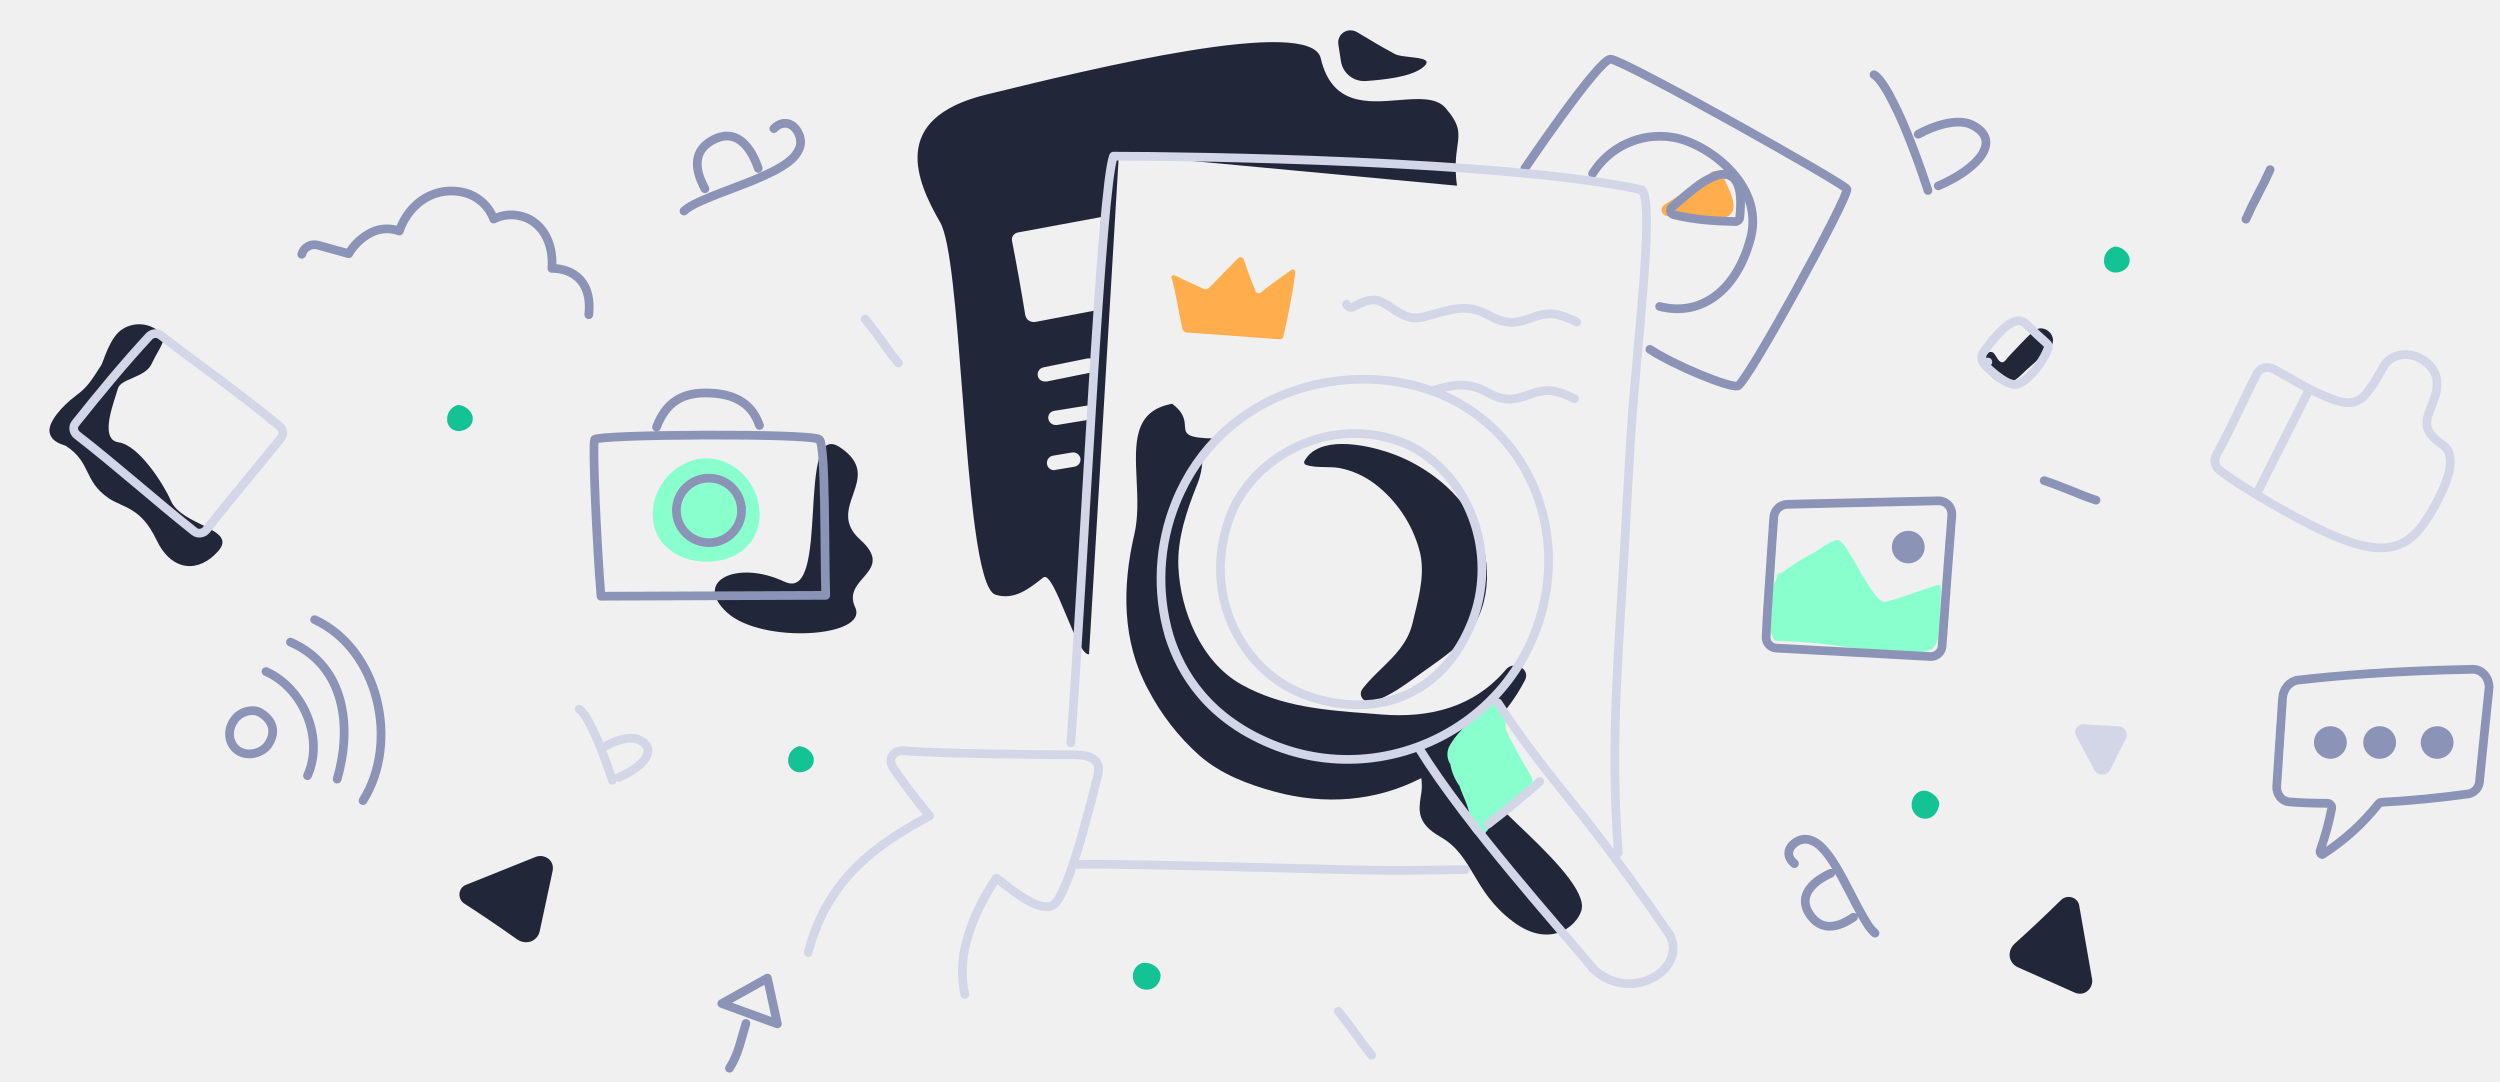
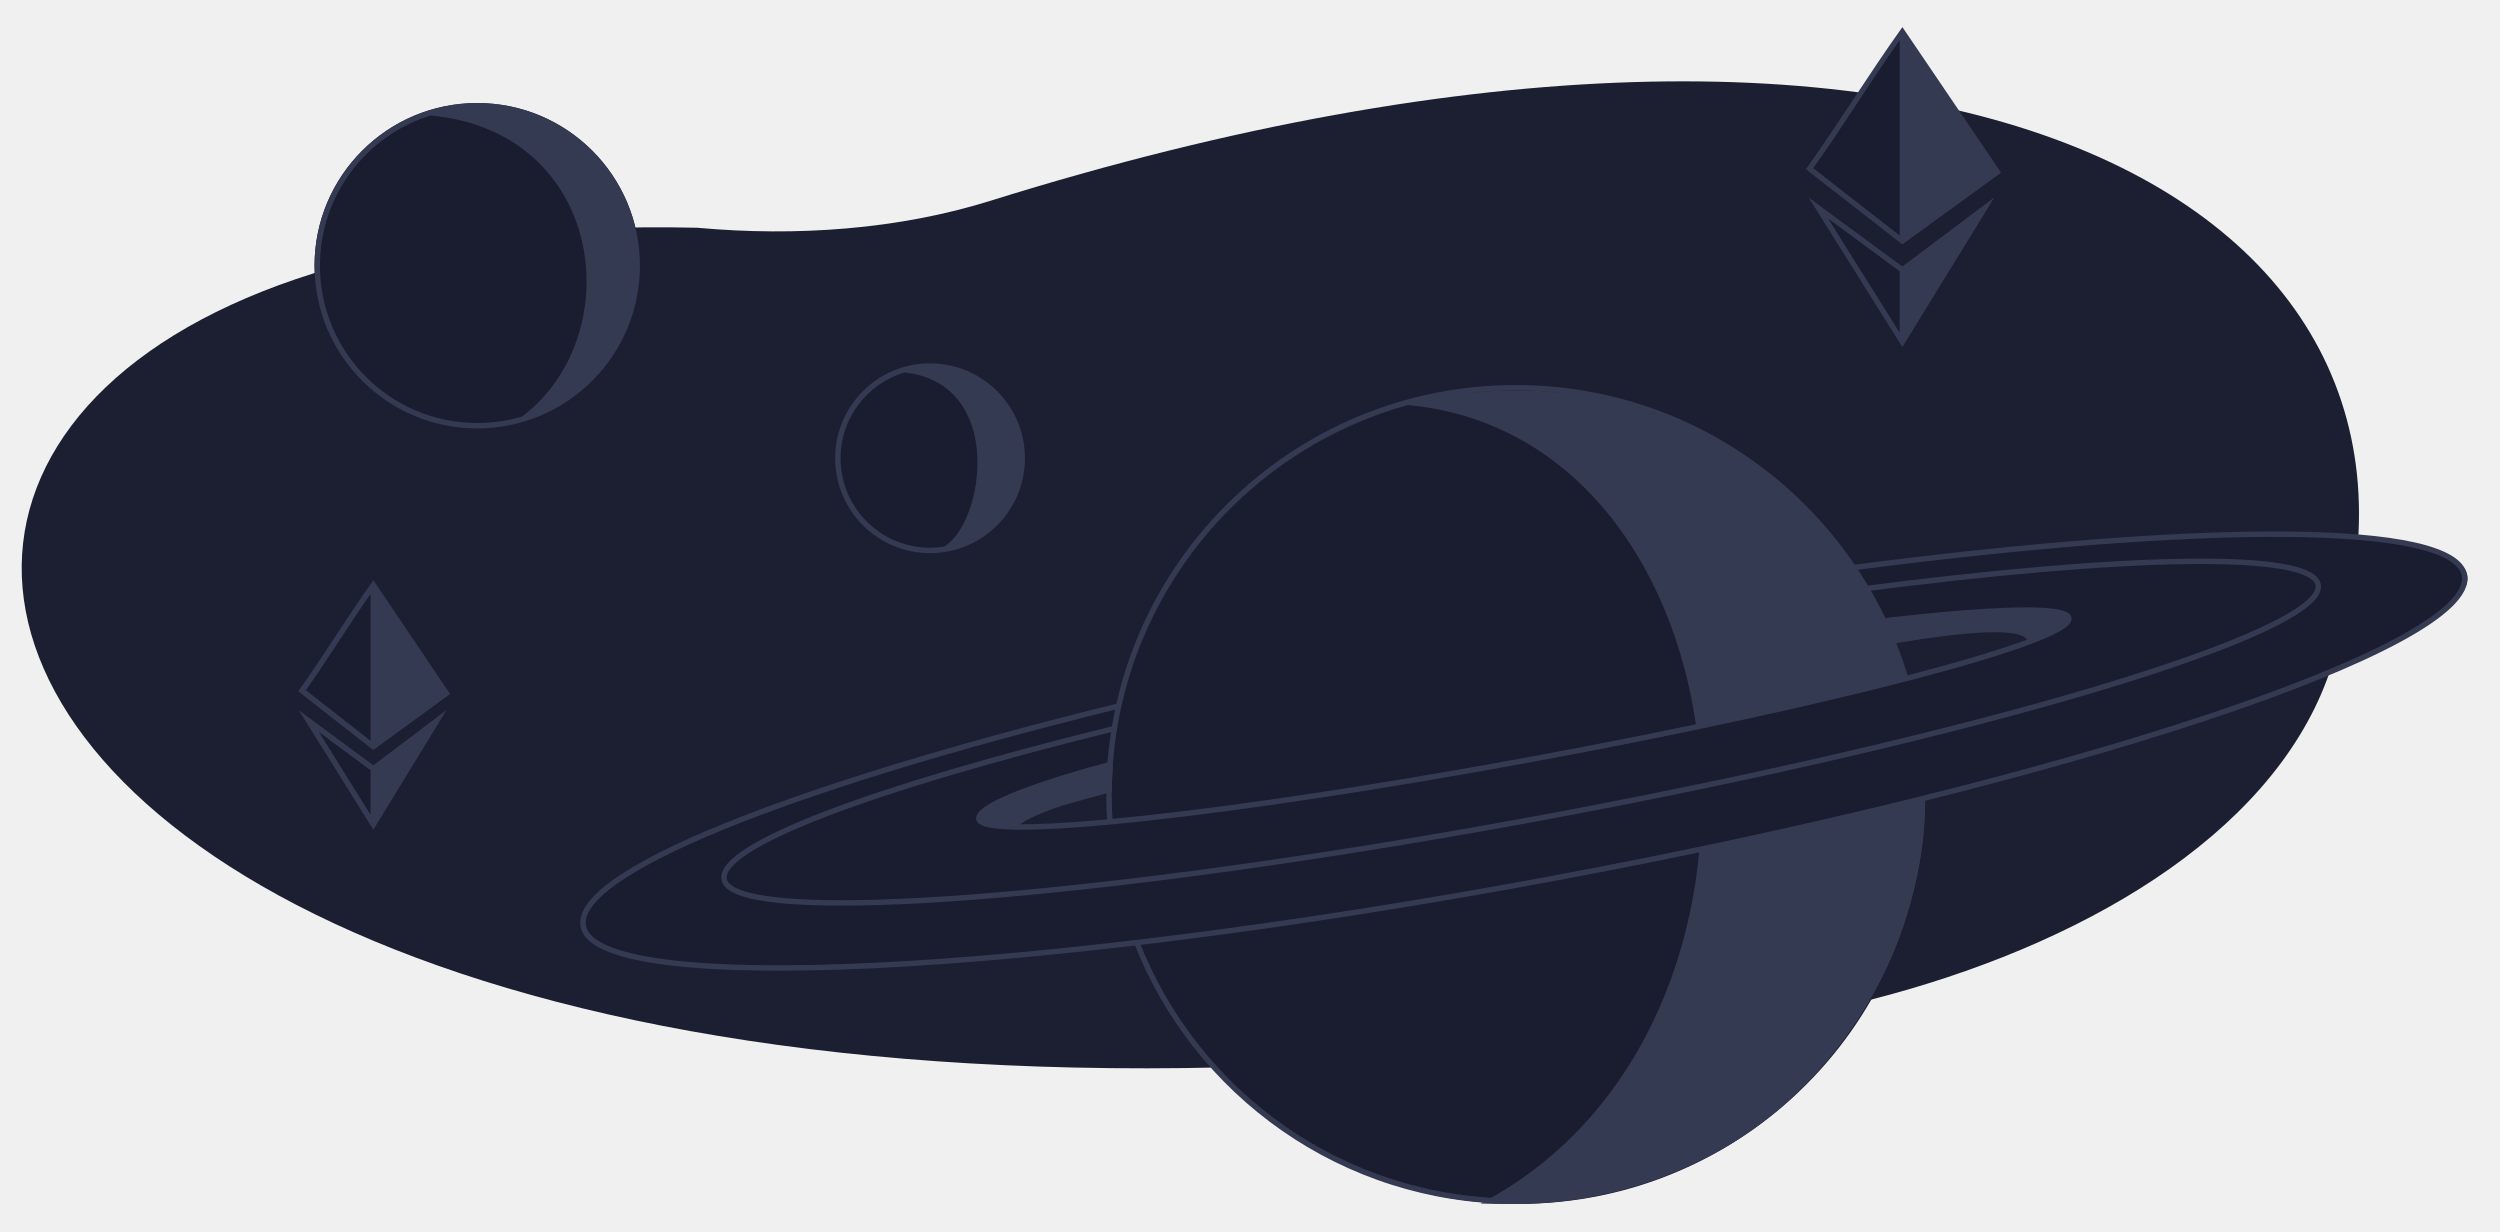
- <svg xmlns="http://www.w3.org/2000/svg" width="430" height="186" fill="none">
-   <g clip-path="url(#clip0)">
-     <path d="M51.9 43.74a2.26 2.26 0 012.8-1.57l5.28 1.47a9.39 9.39 0 013.27-3.31 6.1 6.1 0 015.43-.59c1.7-5 6.44-7.93 11.37-6.56a7.3 7.3 0 014.87 4.5 6.68 6.68 0 014.9-.45c3.24.9 5.44 4.29 5.11 8.94.77-.02 1.48.1 2.05.27 1.1.3 2.34.93 3.23 2.2.89 1.28 1.32 3.06 1.06 5.49" stroke="#8B93B6" stroke-width="1.5" stroke-linecap="round" stroke-linejoin="round" />
-     <path d="M148.81 54.9a68.41 68.41 0 012.99 3.91v.02c.9 1.3 1.8 2.49 2.75 3.63" stroke="#D2D6E6" stroke-width="1.5" stroke-linecap="round" stroke-linejoin="round" />
-     <path d="M386.3 37.7a67.94 67.94 0 012.15-4.42v-.01a53.38 53.38 0 002.01-4.09M351.6 82.67c1.62.52 3.17 1.14 4.63 1.73h.01c1.46.62 2.86 1.16 4.28 1.63" stroke="#8B93B6" stroke-width="1.5" stroke-linecap="round" stroke-linejoin="round" />
-     <path d="M230.19 173.93a67.99 67.99 0 012.98 3.92l.01.01c.9 1.3 1.8 2.5 2.74 3.64" stroke="#D2D6E6" stroke-width="1.5" stroke-linecap="round" stroke-linejoin="round" />
-     <path d="M125.47 183.73c1.57-2.43 2.05-5.2 2.83-7.7m3.69-7.8l1.72 7.88-9.56-3.5 7.84-4.37zM117.65 36.3c.33-.33.91-.72 1.74-1.16.8-.42 1.8-.86 2.9-1.3 1.05-.43 2.18-.86 3.35-1.3l.19-.07c1.23-.47 2.49-.95 3.7-1.44 2.4-.99 4.72-2.07 6.24-3.31a5.35 5.35 0 001.74-2.22c.33-.91.24-1.87-.29-2.8-.28-.5-.63-.9-1.05-1.16-.44-.27-.9-.37-1.35-.32-.82.08-1.43.6-1.72.9m-2.68 6.84c-.71-2.1-3-7.42-7.77-4.9-4.77 2.52-1.92 7.33-1.41 8.4M322.5 160.5a6.36 6.36 0 01-1.19-1.38 29.2 29.2 0 01-1.4-2.38c-.48-.86-.96-1.8-1.46-2.77l-.07-.14c-.53-1.02-1.07-2.06-1.61-3.06-1.08-1.97-2.25-3.86-3.48-5.06a4.7 4.7 0 00-2.1-1.28 2.88 2.88 0 00-2.41.5c-.41.3-.73.63-.92 1.02-.2.4-.24.81-.16 1.19.15.7.66 1.17.94 1.4m6.24 1.66c-1.77.8-6.2 3.28-3.56 7.14 2.64 3.87 6.59.97 7.48.43" stroke="#8B93B6" stroke-width="1.5" stroke-linecap="round" stroke-linejoin="round" />
-     <path d="M137.24 128.4a2.47 2.47 0 00-1.67 2.3 1.96 1.96 0 001.94 2.13c.9.03 2.42-.57 2.46-2.06.04-1.49-1.58-2.38-2.33-2.4-.1-.06-.25-.01-.4.04zM78.58 69.71A2.47 2.47 0 0076.91 72a1.96 1.96 0 001.94 2.14c.9.03 2.42-.58 2.46-2.06.05-1.5-1.58-2.38-2.33-2.4-.1-.06-.25-.01-.4.03zM363.56 42.46a2.47 2.47 0 00-1.67 2.28 1.96 1.96 0 001.94 2.14c.9.03 2.42-.57 2.47-2.06.04-1.49-1.59-2.38-2.34-2.4-.1-.05-.25 0-.4.04zM196.02 165.83a2.32 2.32 0 00-1.16 2c-.05 1.64 1.28 2.37 2.28 2.4 1.3.04 2.43-.92 2.48-2.4.03-1.05-1.14-2.18-2.6-2.22a1.7 1.7 0 00-.5.04c-.1-.06-.34.09-.5.18zM330.82 136c-1.2.06-1.99 1.18-2.02 2.32a2.35 2.35 0 002.23 2.5c2 .06 2.51-2.06 2.53-2.56.02-.8-1.19-2.22-2.59-2.26h-.15z" fill="#14C393" />
-     <path d="M62.44 137.7c6.35-10.1 2.66-26.06-8.32-31.12m-4.16 3.86l.02.01c9.41 4.13 10.63 14.58 8.01 23.56m-5.1-.6c2.94-6.4-.73-15.08-7.14-17.9m.49 12.39c.61-.98 1.64-3.38-1.42-5.3-.39-.25-.81-.33-1.15-.36a3.84 3.84 0 00-3.56 1.87c-1.12 1.78-.7 4.04.93 5.06 1.79 1.12 4.31.23 5.2-1.27z" stroke="#8B93B6" stroke-width="1.5" stroke-linecap="round" stroke-linejoin="round" />
-     <path d="M99.62 121.97a2.86 2.86 0 01.6.57c.3.36.62.86.96 1.46a39.4 39.4 0 011.98 4.26 88.37 88.37 0 012.13 5.83l.03.1v.02h0m-1.03-5.95c1.43-.8 4.1-1.8 5.71-.98 3.24 1.64.65 4.63-3.59 6.44" stroke="#D2D6E6" stroke-width="1.5" stroke-linecap="round" stroke-linejoin="round" />
-     <path d="M322.33 12.85l.19.12c.18.13.45.38.8.81.48.6 1 1.4 1.55 2.38a64.08 64.08 0 013.23 6.93 144.13 144.13 0 013.25 8.88l.2.6.05.15v.04l.01.01m-1.68-9.68c2.32-1.3 6.66-2.92 9.29-1.59 5.26 2.66 1.05 7.53-5.84 10.47" stroke="#8B93B6" stroke-width="1.5" stroke-linecap="round" stroke-linejoin="round" />
-     <path d="M357.1 126.56c-.24-.43-.23-.9.04-1.32a1.3 1.3 0 011.12-.65c1.56.04 3.92.22 6.23.34.45.01.9.29 1.13.77.24.48.23.95.01 1.42-.85 1.56-1.76 3.38-2.62 5.2-.26.57-.78.93-1.38.9-.6.04-1.15-.29-1.44-.82-1.23-2.41-2.33-4.45-3.1-5.84z" fill="#D2D6E6" />
-     <path d="M357.62 155.74c-.1-.65-.61-1.2-1.25-1.39a1.89 1.89 0 00-1.84.42c-2.6 2.56-5.32 5.12-8.04 7.57-.6.57-.92 1.38-.82 2.2a2.4 2.4 0 001.47 1.86l9.74 4.34c.75.31 1.58.22 2.18-.3.6-.5.92-1.32.77-2.08l-2.21-12.62zM80.13 152.2c-.62.23-1.05.84-1.1 1.5-.06.66.24 1.32.79 1.69 3.07 1.98 6.17 4.08 9.15 6.2.69.47 1.55.6 2.34.34a2.4 2.4 0 001.53-1.81l2.22-10.36c.15-.8-.11-1.58-.74-2.06a2.26 2.26 0 00-2.22-.3l-11.97 4.8z" fill="#222639" />
-     <path d="M305.21 99.3c2.15-1.33 4.15-2.97 6.58-4.14.56-.23 3.07-2.3 4.37-2.26 1.55.05 5.79 10.55 7.94 10.61 1.05.03 8.8-2.93 9.3-2.91.5.01.5-.33.35 4.63-.21 7.1-.71 7.09-7.06 6.9-8.05-.22-10.2-1.58-21.2-1.9-.56 0-1.2-1.96-1.13-4.05.1-3.72.09-4.72 1.78-7.8l-.93.92z" fill="#8AFFCE" />
-     <path d="M333.33 86.14h0a2.3 2.3 0 012.38 2.5h0c-.4 5.12-1.14 14.89-1.67 22.52h0a1.94 1.94 0 01-2 1.76h-.05l-26.5-1.45c-1-.07-1.75-.9-1.72-1.88.14-3.33.37-6.72.6-10.05h0l.19-2.87.26-3.84h0c.1-1.28.18-2.56.27-3.85h0a2.4 2.4 0 012.36-2.24s0 0 0 0l25.88-.6z" stroke="#8B93B6" stroke-width="1.5" />
-     <ellipse rx="2.82" ry="2.8" transform="matrix(1.00001 -.00033 -.00034 .99999 328.22 94.1)" fill="#8B93B6" />
-     <path d="M26.9 92.83c2.66 5.64 7.4 5.72 10.68 1.9 3.3-3.83-6.34-4.28-8.2-8.62-1.18-2.74-5.48-9.55-8.99-10.03-3.51-.49-.59-7.37-.13-9.2.46-1.81 4.71-1.88 5.82-4.3 1.37-2.96 2.9-4.2 1.34-5.51a5.33 5.33 0 00-6.22-.54c-2.34 1.32-3.39 5.7-3.8 6.3-1.88 2.93-2.39 3.77-4.47 5.32-2.08 1.55-4.73 4.43-4.4 6.2.31 1.75 2.36 2.14 2.75 2.31 4.5 2.9 3 6.02 7.41 9.03 2.4 1.65 5.55 1.5 8.2 7.14z" fill="#222639" />
-     <path d="M35.44 91.2l.03-.04c4.18-5.33 8.58-10.48 12.82-15.77.52-.63.44-1.53-.19-2.06l-.05-.04c-6.58-5.48-13.62-10.38-20.4-15.62a1.53 1.53 0 00-1.99.17c-4.44 4.8-8.59 9.85-12.67 14.96-.49.58-.4 1.48.23 2.01 6.88 5.33 13.37 11.18 20.2 16.6.58.48 1.55.35 2.02-.22z" stroke="#D2D6E6" stroke-width="1.5" stroke-linecap="round" stroke-linejoin="round" />
-     <path d="M130.66 88.75c-.15 5.05-4.36 8-9.44 7.86-5.08-.15-9.1-3.34-8.96-8.39.15-5.04 4.41-9.52 9.5-9.37 5.07.14 9.06 4.86 8.9 9.9z" fill="#8AFFCE" />
-     <path d="M134.94 100.05c8.07 3.83 1.77-28.39 9.59-23.08 7.82 5.3-2.82 10.22 3.41 15.84 6.24 5.62-3.26 6.5-.85 11.65 2.4 5.15-16.06 6.36-22.03.9-5.98-5.47 1.8-9.13 9.88-5.3z" fill="#222639" />
-     <path d="M102.27 75.6c.4-.9 37.61-1.14 38.68 0 1.07 1.14.83 17.86 1.07 26.8l-38.65.15c-.74-8.96-1.5-26.04-1.1-26.94zM130.63 73.18c-1.53-4.47-5.26-5.55-9.15-5.59-4.22-.04-6.94 1.65-8.56 5.87" stroke="#8B93B6" stroke-width="1.5" stroke-linecap="round" stroke-linejoin="round" />
-     <path d="M127.55 87.79c0 3.06-2.5 5.55-5.6 5.55-3.1 0-5.61-2.49-5.61-5.55 0-3.06 2.5-5.55 5.6-5.55 3.1 0 5.6 2.49 5.6 5.55z" stroke="#8B93B6" stroke-width="1.5" />
-     <path d="M386.42 67.84h0l-.8 1.68h0-.01c-1.4 2.92-2.8 5.86-4.38 8.7-.5.9-.3 1.98.47 2.6l.02.01c2.9 2.2 7 4.75 12.78 7.91 3.9 2.14 7.08 3.6 9.71 4.49 2.64.87 4.78 1.17 6.6.92 3.73-.51 5.8-3.28 7.88-6.98h0c1.83-3.3 2.62-5.62 2.75-7.29.14-1.7-.42-2.8-1.33-3.39-1.96-1.3-2.56-2.38-2.68-3.32-.12-1 .27-2.03.82-3.38h0v-.01h0v-.02c.43-1.06 1-2.5.93-3.97a4.42 4.42 0 00-.72-2.25 6.01 6.01 0 00-2.2-1.92 5.33 5.33 0 00-3.27-.58c-1.2.18-2.4.84-3.15 2.2l-.43.78a22.01 22.01 0 01-2.49 3.76 3.94 3.94 0 01-2.32 1.42c-.87.15-1.98 0-3.53-.57a46.12 46.12 0 01-5.96-2.87c-.54-.3-1.08-.6-1.62-.92 0 0 0 0 0 0h0l-1.66-.94-.88-.48a2.38 2.38 0 00-1.55-.13 2 2 0 00-1.24 1.02v.02c-.62 1.18-1.19 2.36-1.74 3.51z" stroke="#D2D6E6" stroke-width="1.5" stroke-linecap="round" stroke-linejoin="round" />
-     <path d="M397.3 66.78l-9.18 18.2" stroke="#D2D6E6" stroke-width="1.5" />
-     <path d="M349.62 57.07c-1.38 1.3-2.7 2.74-4 4.11-.47.46-.86 1.3-1.39 1.11-.52-.13-.92-1.1-1.25-1.5-.46-.52-1.18-.2-1.44.4-.79 1.89 1.31 4.7 3.35 4.76 1.45 0 2.63-1.37 3.62-2.29 1.3-1.17 2.69-2.35 3.94-3.65 1.97-1.96-.86-4.77-2.83-2.94z" fill="#222639" />
-     <path d="M341.38 62.79l.53-.53-.53.53c.45.45 1.31 1.26 2.24 1.95.46.35.96.69 1.44.94.47.24 1 .45 1.52.45.61 0 1.22-.36 1.7-.74a13.37 13.37 0 004-5.5c.1-.3.01-.6-.21-.8a87.66 87.66 0 01-3.58-3.37 1.8 1.8 0 00-1.26-.55c-.69 0-1.36.37-1.93.78-.58.43-1.18 1-1.71 1.58a29.25 29.25 0 00-2.43 3.06h0c-.48.71-.35 1.63.22 2.2z" stroke="#D2D6E6" stroke-width="1.5" stroke-linecap="round" stroke-linejoin="round" />
-     <path fill-rule="evenodd" clip-rule="evenodd" d="M244.51 11.76c2.07-1.49.06-1.72-1.98-1.95-1.05-.12-2.12-.24-2.63-.53-2.19-1.18-4.3-2.42-6.43-3.72-1.63-.98-3.57.26-3.27 2.13l.45 2.9a4.04 4.04 0 004.2 3.35c3.24-.22 7.6-.7 9.66-2.18zm4.13 6.82c-1.63-1.87-4.72-1.63-8.09-1.36-5.4.44-11.5.93-13.38-7.2-1.71-7.4-39.62 1.87-56.83 6.08l-.68.16c-16.86 4.12-11.96 15.01-7.94 22.01 1.79 3.11 2.76 15.75 3.78 29 1.28 16.57 2.63 34.09 5.74 35.03 3.23.97 5.7-1 8.2-2.97.93-.73 2.4 2.77 3.89 6.35 1.45 3.47 2.93 7.02 3.98 6.86l5.14-86.03 58.15 5.43c-.43-3.2-.15-5.2.07-6.76.32-2.34.5-3.67-2.03-6.6zm-72.3 35.6c.09.4.28.75.62.96.34.2.74.32 1.14.23l10.12-1.94 1.18-16.1-14.34 2.66c-.66.13-1.13.76-1 1.41.83 4.25 1.6 8.54 2.28 12.78zm3.33 11.44c-.55-.02-1.09-.43-1.17-.98a1.24 1.24 0 011-1.46l7.5-1.52c.65-.13 1.34.29 1.47.99.13.64-.3 1.33-1 1.46l-7.5 1.52c-.07-.04-.13-.03-.2-.02a.6.6 0 01-.1 0zm1.87 7.48a1.28 1.28 0 01-1.22-1.03c-.13-.7.34-1.33 1.04-1.41l5.49-.88c.65-.13 1.34.33 1.42 1.03.08.7-.34 1.33-1.05 1.4l-5.48.9-.2-.01zm-.28 7.76a1.19 1.19 0 01-1.17-1.02c-.13-.7.34-1.33 1-1.46l3.27-.55a1.3 1.3 0 011.47.98c.13.7-.34 1.33-1 1.46l-3.27.55c-.1.05-.2.05-.3.04z" fill="#222639" />
-     <path d="M203.35 56.53c.09.35.38.6.73.66l16.08 1.17c.25 0 .5-.14.56-.38.69-2.96 1.62-7.45 2.08-11.16 0-.15-.04-.3-.19-.4-.14-.11-.3-.07-.45-.02a93.15 93.15 0 00-5.32 3.92c-.15.1-.35.13-.5.08-.2-.05-.35-.16-.39-.36a86.46 86.46 0 01-2.04-5.42.48.48 0 00-.44-.36c-.2-.06-.4.04-.56.18l-4.95 5.07a.85.85 0 01-.96.17l-4.99-2.33c-.14-.05-.3-.06-.4.04-.1.1-.15.24-.1.4.8 2.85 1.22 5.79 1.84 8.74zM296.43 30.4c-.05-.16-.15-.3-.25-.44a.56.56 0 00-.68-.47c-.56-.2-1.2-.06-1.55.58l-.17.3c-2.57 1.49-4.98 3.32-7.5 4.85-.91.56-.48 1.91.53 1.94l6.05.22c1.27.05 3.03.46 4.22-.13 2.52-1.2 0-5.08-.65-6.86z" fill="#FFAD4D" />
-     <path d="M262.27 28.97s12.7-18.8 14.74-18.8c2.03 0 40.15 21.34 40.66 22.35.51 1.02-17.28 33.55-18.79 33.87-1.51.33-10.95-3.57-15.1-6.3m-9.85-30.24a13.62 13.62 0 0113.7-6.24c5.64.78 15.93 7.98 13.49 17.28-2.4 9.23-8.67 13.63-15.66 11.82" stroke="#8B93B6" stroke-width="1.5" stroke-linecap="round" stroke-linejoin="round" />
-     <path d="M287.57 35.64a.75.75 0 00.32 1.3c3.48.83 6.95 1.1 10.59 1.17.38 0 .71-.29.75-.67.31-2.91.14-4.9-.53-6.1a2.52 2.52 0 00-1.5-1.26 3.32 3.32 0 00-1.88.07 13.26 13.26 0 00-3.88 2.25c-1.16.89-2.34 1.91-3.42 2.85l-.45.4z" stroke="#8B93B6" stroke-width="1.5" stroke-linecap="round" stroke-linejoin="round" />
-     <path d="M139 163.83c3.38-12.84 11.84-18.59 20.88-23.5-2.14-2.56-4.95-6.3-6.16-8.1-1.22-1.8 0-3.3 1.92-3.1 5.66.53 26.12.7 28.95.7 2.82 0 4.94.7 4.23 3.5-.7 2.8-5.07 21.05-7.76 22.4-2.58 1.3-7.5-3.13-9.7-4.69-2.55 3.88-4.22 7.42-5.1 10.79a19.38 19.38 0 00-.32 9.2M184.19 127.77c2.38-33.13 5.21-95.3 7.33-100.91 12 0 67.78.7 90.9 5.8 2.3 2.6-1.07 28.08-1.92 42.37h0c-.33 5.57-.66 11.14-.95 16.71-1.06 19.9-2.7 35.8-1.19 54.91M231.6 52.33c.2.48.71.69 1.15.46l.1-.06.05-.02h0l.03-.02.02-.01a.8.8 0 01.03-.02h0a.82.82 0 00.11-.04l.02-.01c.8-.42 2.03-1.05 3.27-1.01.91.03 1.8.56 2.94 1.35h.01c1.13.77 2.53 1.7 4.1 1.75.48.01 1.02-.1 1.55-.22.43-.1.91-.24 1.39-.38l.33-.1h.01c1.72-.5 3.57-1.02 5.33-.97 1.75.06 3.03.68 4.27 1.31h0a8.08 8.08 0 003.49 1.11c1.21.04 2.35-.34 3.39-.7l.16-.05.09-.03h0a9.28 9.28 0 013.21-.7c1.56.05 3.05.68 4.54 1.41m-.39 13.2c-1.49-.74-2.99-1.36-4.54-1.41a9.28 9.28 0 00-3.2.7h-.01l-.09.03-.16.05c-1.04.35-2.18.74-3.4.7a8.07 8.07 0 01-3.47-1.11h-.01a9.47 9.47 0 00-4.27-1.3c-1.76-.06-3.61.45-5.33.96h-.01m5.73 82.38c-4-.03-9.5.3-20.64 0h0-.03l-11.68-.3c-15.5-.4-30.57-.75-34.43-.6M273.9 166.53c6.54 6.3 16.37.18 13.3-5.7" stroke="#D2D6E6" stroke-width="1.5" stroke-linecap="round" stroke-linejoin="round" />
-     <path d="M238.28 77.64c-3.82-1.2-11.53-2.77-13.94 1.7-.1.2.03.48.2.58 1.1.4 2.25.4 3.4.42.84.01 1.67.02 2.49.17 2.2.42 4.3 1.4 6.1 2.76a21.48 21.48 0 017.58 11.28c1.05 3.64.08 7.6-.82 11.24l-.32 1.34c-.8 3.42-3.04 5.6-5.33 7.83-1.13 1.1-2.27 2.2-3.26 3.48-.96 1.25.4 2.67 1.71 2.25 2.7-.83 5.3-2.71 7.65-4.4l.87-.63 1.2-.85c2.32-1.64 4.78-3.38 6.55-5.56 4.46-5.46 4.24-13.71 1.07-19.69-3.02-5.69-9.09-10.04-15.15-11.92z" fill="#222639" />
-     <path d="M260.16 158.46c6.97 5.3 11.81.05 11.94-2.43.18-3.52-6.3-9.7-10.96-14.15-1.7-1.63-3.17-3.03-3.98-3.98a47.54 47.54 0 01-2.63-3.62 43.37 43.37 0 00-3.47-4.65c4.6-3.4 8.52-7.42 11.23-12.63 1.03-1.97-1.92-3.43-3.24-1.87-5.54 6.56-13.19 8.42-21.45 7.76l-2.01-.16c-7.71-.58-15.17-1.15-22.04-4.98-6.95-3.87-10.54-12.67-10.87-20.31-.2-4.8 1.45-9.69 3.23-14.1.66-1.65.78-2.73.88-3.64.16-1.38.27-2.36 2.17-4.28-5-.05-5.06-.83-5.15-2.18-.07-.99-.16-2.27-2.19-3.79-6.69 1.18-6.42 6.8-6.12 13.08.15 3.13.3 6.42-.4 9.4-2.1 9.04-2.13 18.4 2.4 26.7a39.82 39.82 0 008.82 11.33c3.65 3.18 8.26 4.94 12.9 6.2 8.58 2.34 17.41 1.72 25.24-2.33a9.04 9.04 0 01-.09 3.16c-.35 2.35-.69 4.63 3.33 6.92 2.9 1.64 4.27 3.96 5.79 6.53 1.52 2.56 3.18 5.37 6.67 8.02z" fill="#222639" />
-     <path d="M251.04 135.2a8.84 8.84 0 01-1.58-3.76 3.09 3.09 0 01-.21-3.02c1.63-2.95 4.33-4.87 6.48-7.03 1.2-1.22 2.7-.04 3.09 2 .16.74.18 1.45.16 2.1a92.14 92.14 0 004.27 7.8c.65 1.03.28 2.5-.42 2.94a34.74 34.74 0 00-7.4 7.1c-1.05 1.35-2.7-.42-2.65-2.3.08-2.1-1.12-3.88-1.74-5.83z" fill="#8AFFCE" />
-     <path d="M263.86 109.2h0c5.97-14.8.97-31.29-11.86-39.22a30.03 30.03 0 00-5.26-2.58h0c-15.39-5.8-36.72-.16-44.48 18.97a35.03 35.03 0 00-1.17 22.96c1.9 6.19 6.63 14.54 18.66 19.08h0a34.08 34.08 0 0016.44 1.93c12-1.54 22.9-9.31 27.67-21.15zM287.2 160.81a394.5 394.5 0 00-14.56-19.97c-5.17-6.42-10.54-13.02-15-19.95M244.13 128.8c8.14 13.14 24.19 30.88 29.77 37.66" stroke="#D2D6E6" stroke-width="1.5" stroke-linecap="round" stroke-linejoin="round" />
-     <path d="M236.31 121.06c7.48-.95 13.71-5.9 16.93-14.23 4.02-10.49.5-22.58-8.34-28.75a18.37 18.37 0 00-3.5-1.9c-12.76-5.07-25.9 2.48-29.73 12.4-5.32 13.86 2.22 26.72 12.18 30.69a25.39 25.39 0 0012.46 1.8zM264.84 134.43a166.9 166.9 0 01-8.87 7.31" stroke="#D2D6E6" stroke-width="1.5" stroke-linecap="round" stroke-linejoin="round" />
-     <path d="M391.6 135.18h0v-.01l1-15.11c.12-1.68 1.31-2.93 2.7-3.09h0c6.1-.7 16.23-1.6 30.02-1.85h0c.76-.01 1.54.35 2.07 1 .54.66.81 1.56.71 2.44h0c-.4 3.7-.95 9.1-1.5 14.58h0l-.12 1.23h0a2.34 2.34 0 01-1.92 2.18c-5.09.7-10.12 1.19-14.92 1.44a.75.75 0 00-.54.28 39.4 39.4 0 01-9.66 8.71c-.06 0-.12-.01-.23-.1a.66.66 0 01-.13-.63 48.87 48.87 0 001.97-7.18.75.75 0 00-.72-.9 85.95 85.95 0 01-6.54-.24 2.29 2.29 0 01-1.6-.83 2.78 2.78 0 01-.6-1.92z" stroke="#8B93B6" stroke-width="1.5" stroke-linecap="round" stroke-linejoin="round" />
-     <ellipse cx="400.83" cy="127.71" rx="2.82" ry="2.8" fill="#8B93B6" />
-     <ellipse cx="409.3" cy="127.71" rx="2.82" ry="2.8" fill="#8B93B6" />
-     <ellipse cx="419.19" cy="127.71" rx="2.82" ry="2.8" fill="#8B93B6" />
-   </g>
-   <defs>
-     <clipPath id="clip0">
-       <path fill="#fff" d="M0 0h430v186H0z" />
-     </clipPath>
-   </defs>
+ <svg xmlns="http://www.w3.org/2000/svg" width="461" height="227" viewBox="0 0 461 227" fill="none">
+   <path d="M344.583 184.441C-31.705 250.047 -84.478 37.01 128.588 41.998C146.896 43.665 165.735 42.31 182.686 37.01C362 -19.056 460.906 39.858 429.102 125.285C418.305 154.286 383.589 174.547 344.583 184.441Z" fill="#1C1F31" />
+   <path d="M189 84.5C189 94.165 181.165 102 171.5 102C161.835 102 154 94.165 154 84.5C154 74.835 161.835 67 171.5 67C181.165 67 189 74.835 189 84.5Z" fill="#1A1D2F" />
+   <path fill-rule="evenodd" clip-rule="evenodd" d="M174.059 100.803C173.225 100.933 172.37 101 171.5 101C162.387 101 155 93.613 155 84.5C155 77.018 159.979 70.7 166.805 68.678C185.515 70.781 181.421 96.623 174.059 100.803ZM189 84.5C189 94.165 181.165 102 171.5 102C161.835 102 154 94.165 154 84.5C154 74.835 161.835 67 171.5 67C181.165 67 189 74.835 189 84.5Z" fill="#343A52" />
+   <path d="M118 49C118 65.569 104.569 79 88 79C71.431 79 58 65.569 58 49C58 32.431 71.431 19 88 19C104.569 19 118 32.431 118 49Z" fill="#1A1D2F" />
+   <path fill-rule="evenodd" clip-rule="evenodd" d="M118 49C118 65.569 104.569 79 88 79C71.431 79 58 65.569 58 49C58 32.431 71.431 19 88 19C104.569 19 118 32.431 118 49ZM96.303 76.794C93.673 77.579 90.886 78 88 78C71.984 78 59 65.016 59 49C59 35.98 67.58 24.964 79.394 21.298C111.538 24.241 116.094 61.75 96.303 76.794Z" fill="#343A52" />
+   <path d="M348.028 118.858C347.712 118.947 347.496 118.948 347.194 119C346.984 117.31 346.54 115.929 346 114.251C352.093 113.195 398.807 107.919 375.562 118.477C375.562 118.477 374.713 118.014 374 118.252C373.949 118.105 373.571 117.646 373.23 117.436C372.889 117.226 372.397 117.041 371.735 116.898C370.412 116.612 368.547 116.521 366.188 116.609C361.65 116.779 355.423 117.607 348.028 118.858Z" fill="#343A52" />
+   <path d="M195.95 148.523C198.559 147.769 201.856 146.869 206 145.751V141C191.942 144.287 191.497 144.951 180.692 150C178.663 152.5 181.216 152.817 186.762 153L187.701 152.441C187.998 152.08 188.582 151.64 189.515 151.134C190.434 150.636 191.631 150.106 193.089 149.547C193.958 149.214 194.913 148.872 195.95 148.523Z" fill="#343A52" />
+   <path d="M355 147C355 188.421 321.421 222 280 222C238.579 222 205 188.421 205 147C205 105.579 238.579 72 280 72C321.421 72 355 105.579 355 147Z" fill="#1A1D2F" />
+   <path d="M273.023 221.936C334.664 189.667 323.439 79.993 259 74.637C275.325 70.174 293.714 71.873 303.956 76.038C347.209 91.141 358.777 133.006 353.994 159.045C348.951 186.504 325.948 223.759 273.023 221.936Z" fill="#343A52" />
+   <path d="M284.434 162.512C379.803 144.84 457.342 118.976 454.946 106.051C453.16 96.416 404.983 97.215 342.753 105.056L348.422 114.852C392.51 108.878 394.323 115.109 345.921 126.424C290.022 139.492 263.314 143.977 204.429 151.519C178.922 155.056 166 151 206.255 140.983L206.453 130.538C78.035 161.993 88.444 182.902 162.359 178.388C193.407 177.698 253.699 168.207 284.434 162.512Z" fill="#1A1D2F" />
+   <path fill-rule="evenodd" clip-rule="evenodd" d="M279.5 72C238.355 72 205 105.355 205 146.5C205 148.311 205.065 150.107 205.192 151.886L204.194 151.957C204.065 150.155 204 148.335 204 146.5C204 104.803 237.803 71 279.5 71C313.633 71 342.474 93.65 351.816 124.738L350.859 125.025C341.64 94.348 313.179 72 279.5 72ZM279.5 221C320.48 221 353.731 187.913 353.998 146.997L354.998 147.003C354.728 188.469 321.03 222 279.5 222C247.425 222 220.022 201.998 209.083 173.789L210.015 173.428C220.81 201.265 247.851 221 279.5 221Z" fill="#343A52" />
+   <path d="M421.427 99.006C401.473 98.855 373.628 101.005 341.188 105.24C340.803 105.29 340.417 105.341 340.03 105.392L339.9 104.401C340.287 104.35 340.673 104.3 341.059 104.249C373.52 100.012 401.415 97.856 421.435 98.007C431.44 98.083 439.505 98.735 445.196 100.001C448.039 100.634 450.321 101.427 451.962 102.397C453.6 103.367 454.668 104.556 454.935 106.001C455.284 107.887 454.208 109.868 452.163 111.866C450.098 113.883 446.931 116.032 442.803 118.277C434.54 122.771 422.317 127.71 407.043 132.792C376.489 142.957 333.649 153.717 285.677 162.624C237.706 171.53 193.779 176.955 161.533 178.524C145.414 179.309 132.194 179.13 122.841 177.935C118.169 177.338 114.43 176.484 111.771 175.352C109.138 174.231 107.417 172.774 107.068 170.885C106.807 169.477 107.306 168.02 108.382 166.558C109.457 165.096 111.146 163.578 113.379 162.013C117.848 158.88 124.6 155.488 133.312 151.939C150.603 144.895 175.714 137.195 206.293 129.665L206.229 130.709C175.809 138.21 150.859 145.869 133.689 152.864C125.001 156.403 118.33 159.762 113.952 162.831C111.762 164.366 110.171 165.812 109.186 167.15C108.201 168.488 107.858 169.667 108.05 170.704C108.303 172.072 109.6 173.342 112.162 174.433C114.697 175.512 118.331 176.352 122.968 176.945C132.235 178.129 145.387 178.31 161.485 177.527C193.673 175.961 237.554 170.543 285.495 161.642C333.436 152.741 376.229 141.991 406.728 131.844C421.981 126.769 434.14 121.852 442.326 117.399C446.422 115.172 449.496 113.075 451.465 111.151C453.455 109.208 454.207 107.552 453.953 106.182C453.76 105.138 452.969 104.153 451.454 103.257C449.942 102.363 447.775 101.599 444.979 100.976C439.391 99.733 431.409 99.082 421.427 99.006Z" fill="#343A52" />
+   <path fill-rule="evenodd" clip-rule="evenodd" d="M403.114 104.019C388.258 104.219 367.41 105.997 342.889 109.184L342.76 108.193C367.298 105.003 388.19 103.219 403.1 103.019C410.552 102.919 416.533 103.214 420.735 103.934C422.834 104.293 424.52 104.764 425.732 105.362C426.929 105.954 427.772 106.727 427.961 107.745C428.094 108.46 427.88 109.18 427.435 109.876C426.992 110.569 426.297 111.275 425.392 111.993C423.581 113.429 420.837 114.983 417.284 116.63C410.169 119.926 399.7 123.641 386.662 127.543C360.58 135.35 324.151 143.929 283.555 151.432C238.196 159.815 197.208 165.086 169.569 166.569C158.655 167.155 149.803 167.151 143.579 166.51C140.47 166.19 137.987 165.708 136.222 165.045C134.497 164.399 133.275 163.509 133.042 162.255C132.861 161.281 133.277 160.297 134.068 159.346C134.862 158.39 136.092 157.395 137.704 156.365C140.932 154.301 145.802 152.027 152.121 149.602C164.597 144.813 182.811 139.4 205.418 133.838L205.366 134.88C182.911 140.413 164.846 145.788 152.479 150.535C146.182 152.953 141.385 155.198 138.242 157.207C136.669 158.213 135.536 159.143 134.837 159.985C134.133 160.832 133.922 161.518 134.025 162.072C134.153 162.76 134.886 163.477 136.573 164.109C138.22 164.727 140.604 165.198 143.681 165.515C149.828 166.148 158.619 166.155 169.515 165.571C197.096 164.091 238.038 158.828 283.373 150.448C323.946 142.95 360.338 134.379 386.375 126.585C399.397 122.687 409.813 118.989 416.863 115.722C420.392 114.087 423.052 112.572 424.77 111.209C425.63 110.527 426.232 109.901 426.593 109.337C426.952 108.776 427.05 108.314 426.978 107.928C426.876 107.378 426.388 106.802 425.289 106.259C424.203 105.723 422.626 105.272 420.567 104.919C416.454 104.215 410.546 103.919 403.114 104.019Z" fill="#343A52" />
+   <path d="M371.632 113.024C365.521 113.16 356.792 113.891 346.143 115.142L346.026 114.148C356.687 112.896 365.451 112.162 371.61 112.024C374.685 111.955 377.133 112.034 378.848 112.279C379.702 112.4 380.406 112.567 380.923 112.793C381.415 113.008 381.881 113.343 381.982 113.881C382.074 114.379 381.811 114.825 381.48 115.179C381.136 115.546 380.625 115.918 379.985 116.295C378.699 117.054 376.78 117.903 374.314 118.824C369.373 120.67 362.147 122.842 353.175 125.2C335.229 129.917 310.25 135.393 282.493 140.511C254.736 145.629 229.444 149.421 210.989 151.415C201.765 152.411 194.236 152.96 188.958 152.998C186.323 153.017 184.226 152.909 182.753 152.659C182.019 152.534 181.409 152.37 180.956 152.15C180.519 151.938 180.114 151.616 180.021 151.119C179.938 150.675 180.109 150.255 180.379 149.891C180.65 149.525 181.06 149.16 181.581 148.792C182.625 148.055 184.211 147.239 186.319 146.356C190.411 144.641 196.56 142.634 204.764 140.431L204.703 141.483C196.678 143.647 190.685 145.61 186.705 147.278C184.621 148.152 183.113 148.934 182.158 149.609C181.679 149.947 181.364 150.242 181.182 150.486C181 150.732 180.992 150.872 181.004 150.935C181.008 150.957 181.049 151.083 181.393 151.25C181.721 151.41 182.224 151.555 182.92 151.673C184.306 151.908 186.333 152.017 188.951 151.998C194.179 151.96 201.668 151.416 210.882 150.42C229.304 148.43 254.571 144.642 282.312 139.528C310.053 134.413 335.005 128.942 352.921 124.233C361.882 121.878 369.07 119.716 373.964 117.887C376.414 116.972 378.268 116.148 379.477 115.434C380.084 115.076 380.501 114.761 380.75 114.496C381.01 114.218 381.003 114.086 380.999 114.065C380.994 114.039 380.941 113.893 380.522 113.709C380.127 113.536 379.527 113.385 378.707 113.269C377.074 113.036 374.692 112.955 371.632 113.024Z" fill="#343A52" />
+   <path fill-rule="evenodd" clip-rule="evenodd" d="M69 108V138L56 127.759L69 108ZM57 133L69 142V152L57 133Z" fill="#1A1D2F" />
+   <path fill-rule="evenodd" clip-rule="evenodd" d="M83 127.969L68.852 107C64.066 113.71 59.787 120.766 55 127.476L68.83 138.301C71.036 136.69 73.244 135.081 75.452 133.474C77.97 131.641 80.487 129.807 83 127.969ZM68.329 136.607L56.403 127.272C60.527 121.453 64.244 115.357 68.329 109.511V136.607Z" fill="#343A52" />
+   <path fill-rule="evenodd" clip-rule="evenodd" d="M68.845 153L82.328 130.944L68.838 141.124L55.098 130.965L68.845 153ZM58.815 134.988L68.329 142.023V150.239L58.815 134.988Z" fill="#343A52" />
+   <path fill-rule="evenodd" clip-rule="evenodd" d="M350.5 6L351 44L334 31.32L350.5 6ZM336 39L351 50L351 63L336 39Z" fill="#1A1D2F" />
+   <path fill-rule="evenodd" clip-rule="evenodd" d="M369 31.839L350.804 5C344.649 13.586 339.155 22.622 333 31.207L350.782 45.058C356.85 40.646 362.934 36.254 369 31.839ZM350.297 43.428L334.356 31.012C339.871 23.281 344.822 15.171 350.297 7.413V43.428Z" fill="#343A52" />
+   <path fill-rule="evenodd" clip-rule="evenodd" d="M350.797 64L367.741 36.416L350.789 49.145L333.516 36.436L350.797 64ZM337.109 40.306L350.297 50.009V61.342L337.109 40.306Z" fill="#343A52" />
</svg>
